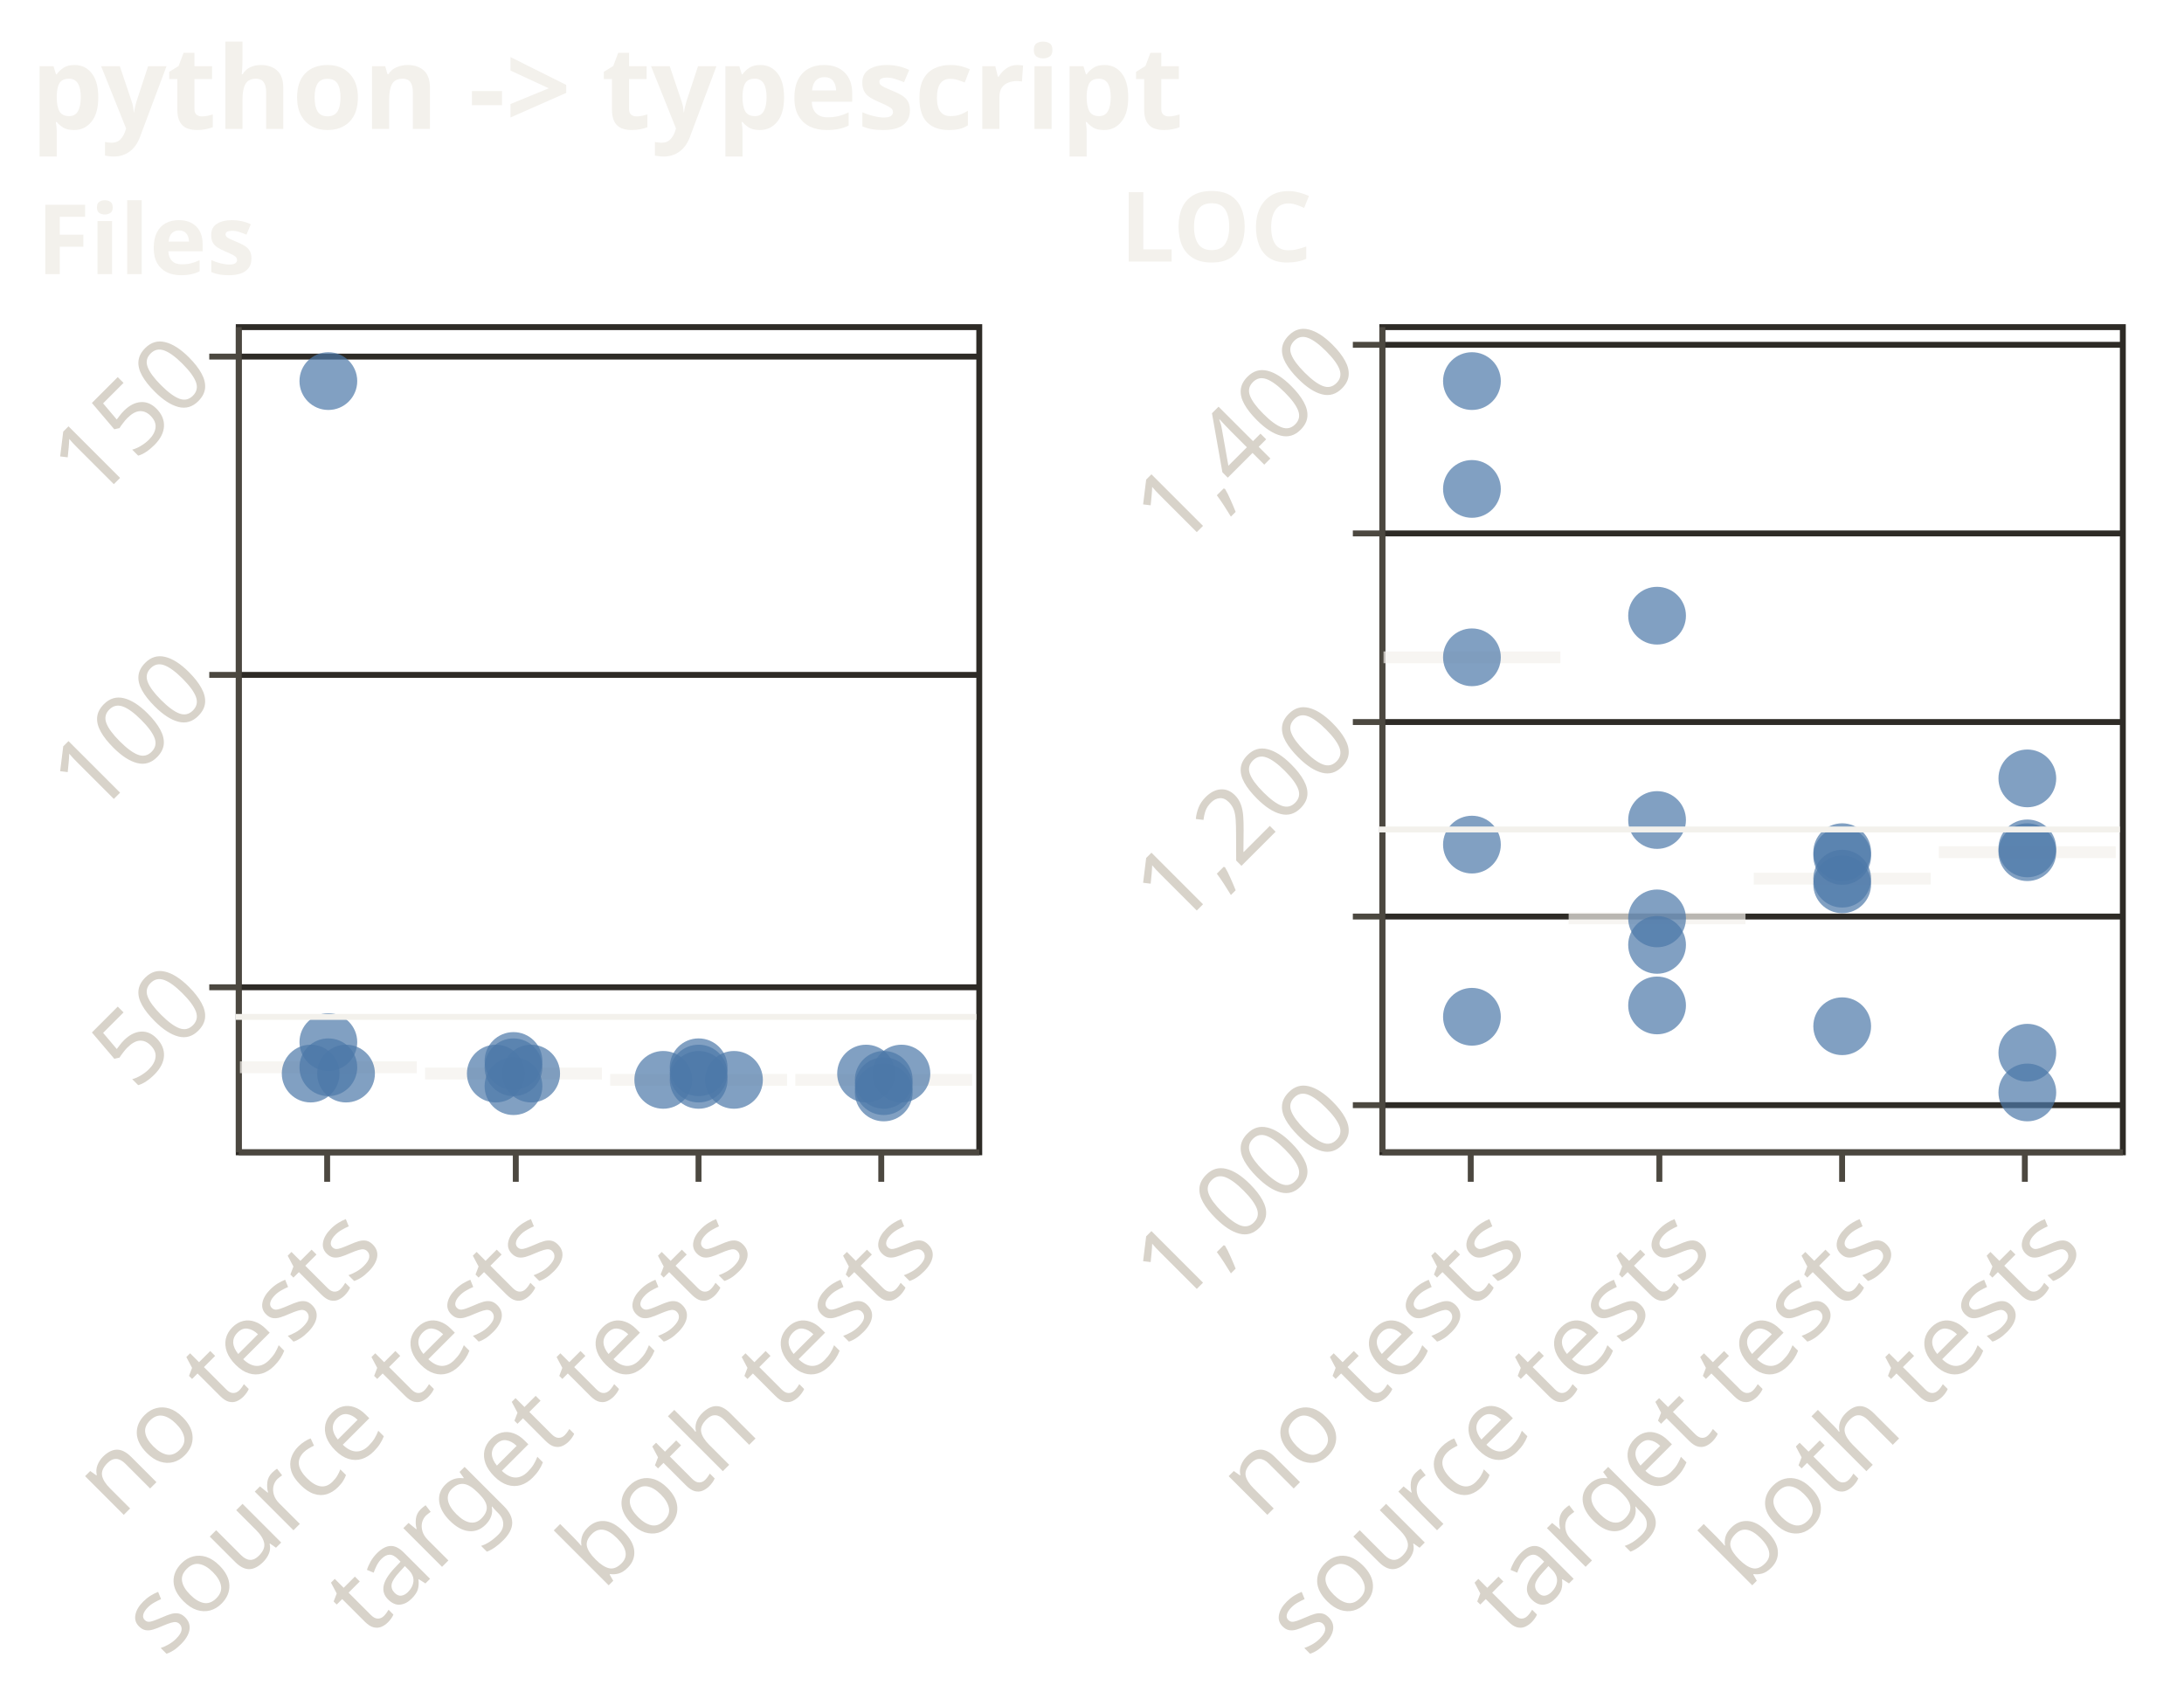
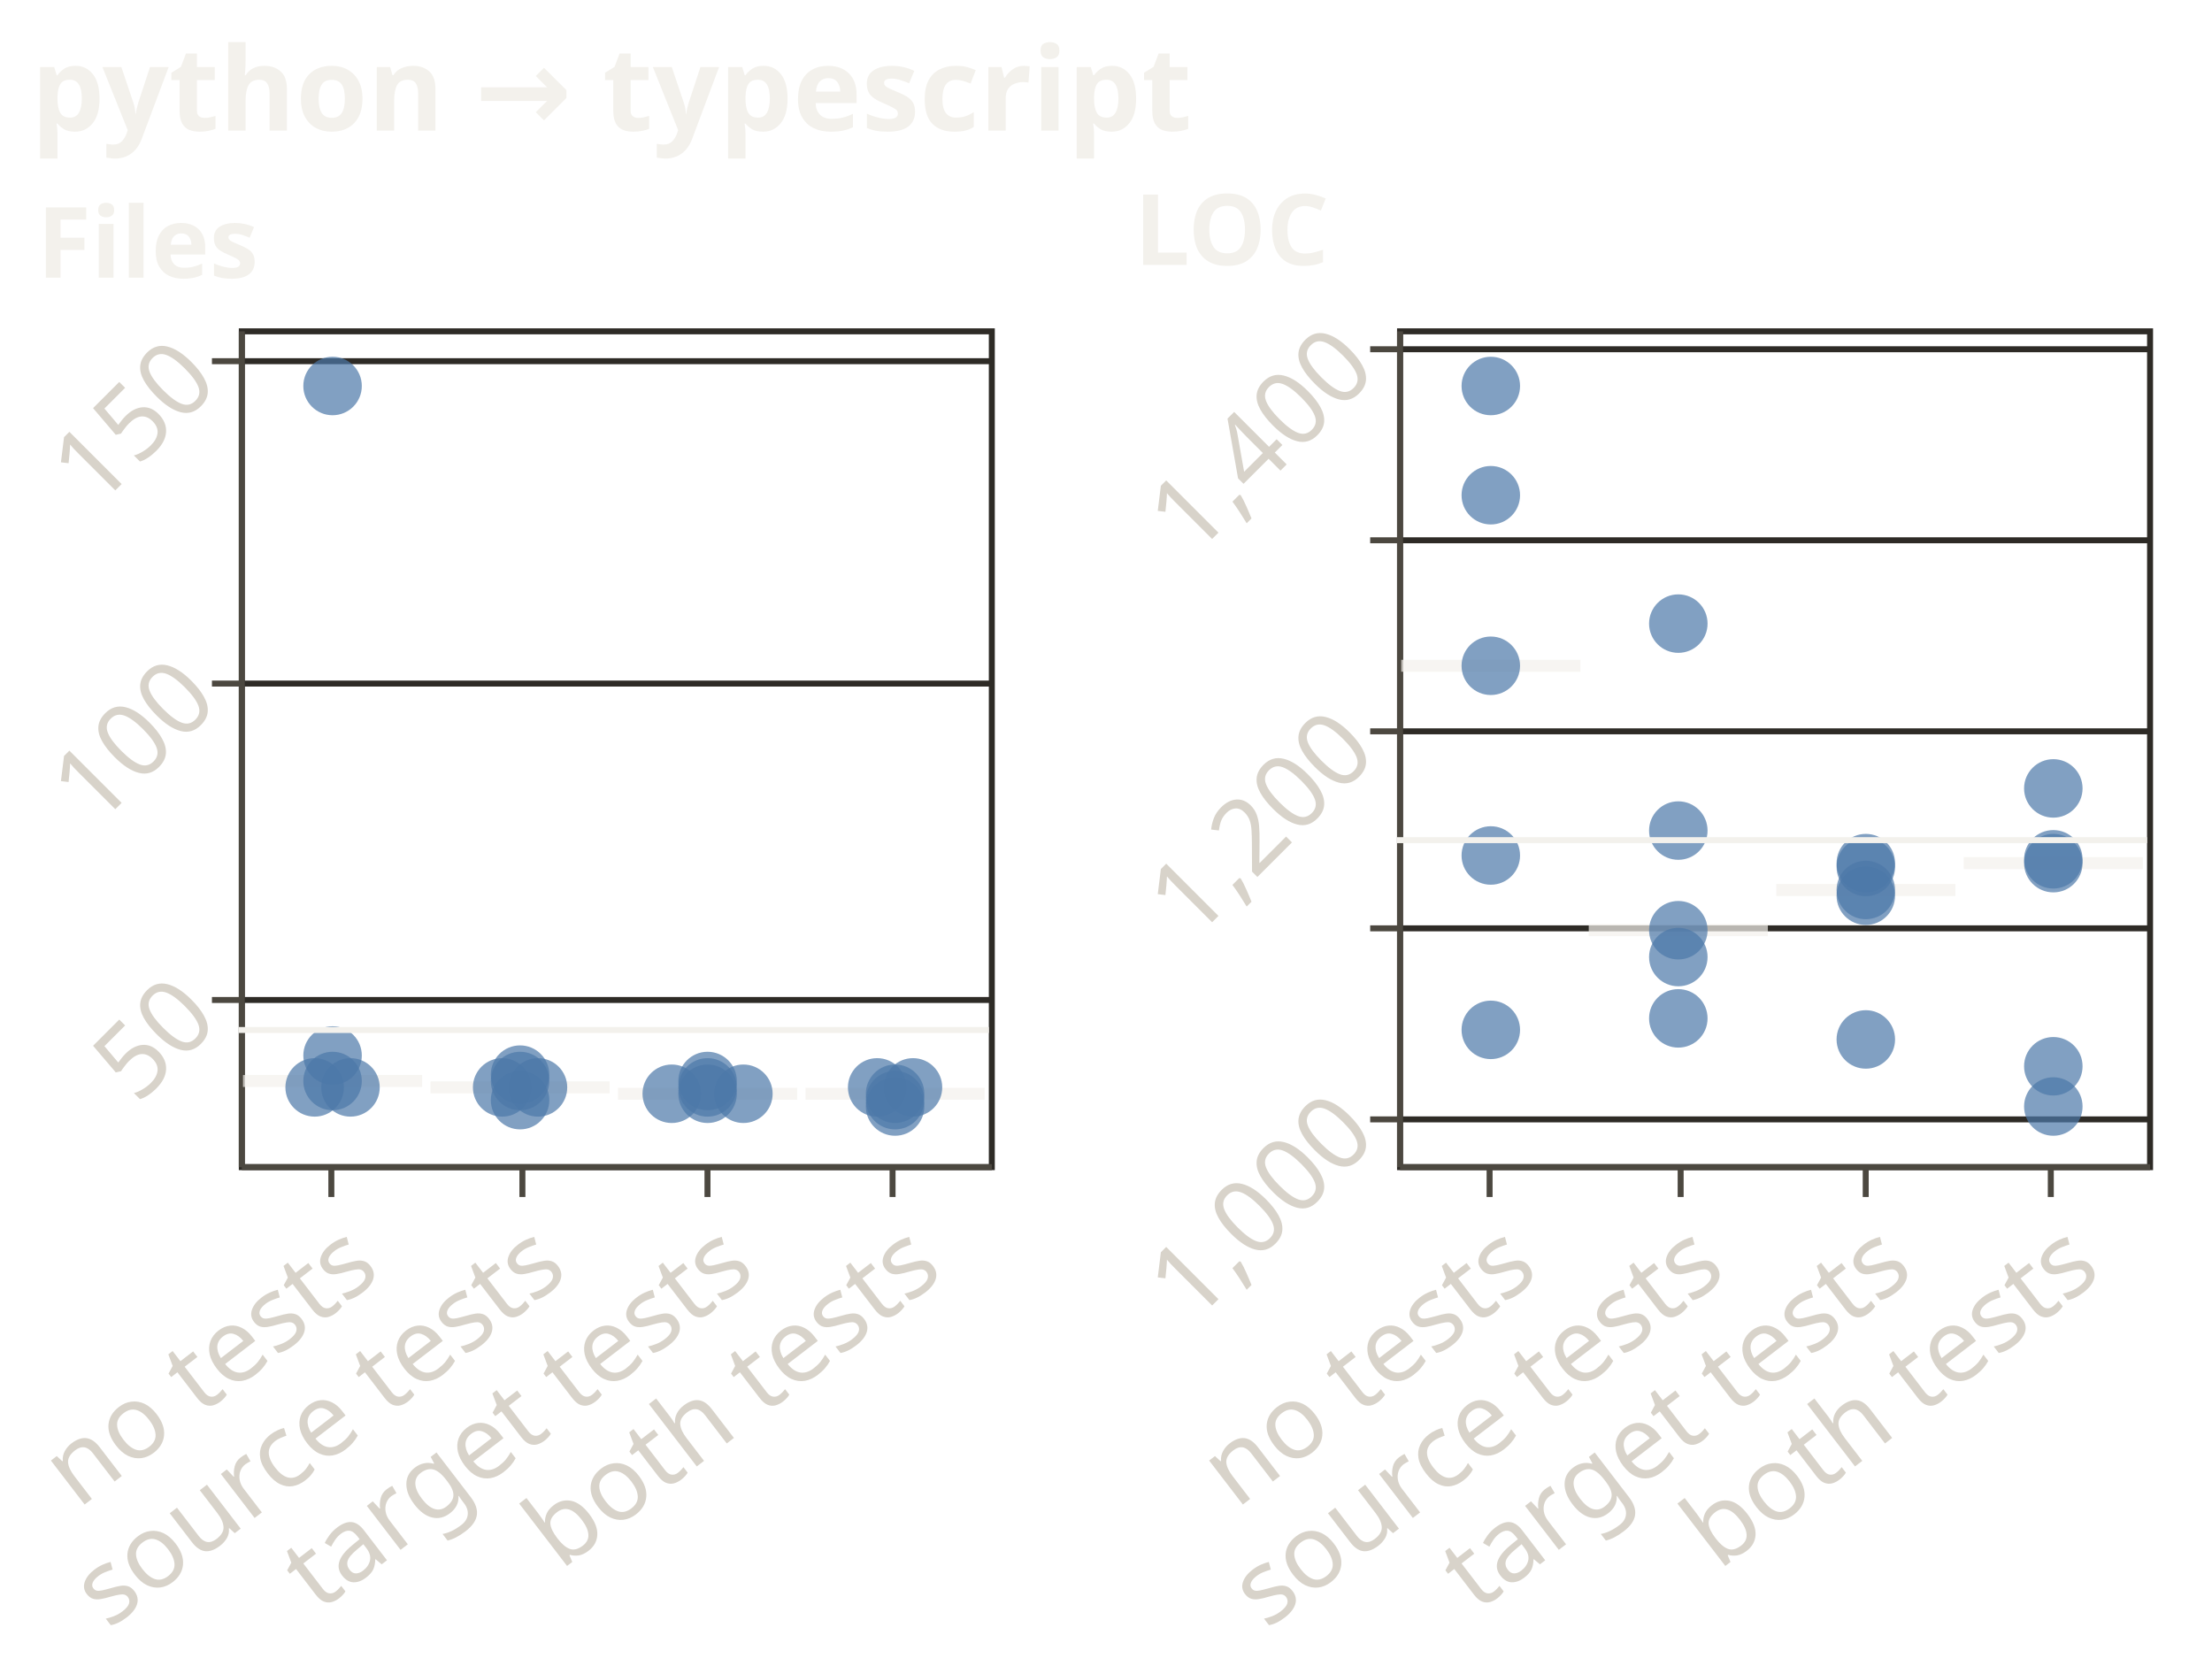
- <svg xmlns="http://www.w3.org/2000/svg" version="1.1" class="marks" width="370.5" height="287" viewBox="0 0 370.5 287">
+ <svg xmlns="http://www.w3.org/2000/svg" version="1.1" class="marks" width="370.5" height="279" viewBox="0 0 370.5 279">
  <g fill="none" stroke-miterlimit="10" transform="translate(40,55)">
    <g class="mark-group role-frame root" role="graphics-object" aria-roledescription="group mark container">
      <g transform="translate(0,0)">
        <path class="background" aria-hidden="true" d="M0,0h0v0h0Z" />
        <g>
          <g class="mark-group role-scope concat_0_group" role="graphics-object" aria-roledescription="group mark container">
            <g transform="translate(0,0)">
              <path class="background" aria-hidden="true" d="M0.5,0.5h125.625v140h-125.625Z" stroke="#2e2b26" />
              <g>
                <g class="mark-group role-axis" aria-hidden="true">
                  <g transform="translate(0.5,0.5)">
                    <path class="background" aria-hidden="true" d="M0,0h0v0h0Z" pointer-events="none" />
                    <g>
                      <g class="mark-rule role-axis-grid" pointer-events="none">
                        <line transform="translate(0,112)" x2="125.625" y2="0" stroke="#2e2b26" stroke-width="1" opacity="1" />
                        <line transform="translate(0,59)" x2="125.625" y2="0" stroke="#2e2b26" stroke-width="1" opacity="1" />
                        <line transform="translate(0,5)" x2="125.625" y2="0" stroke="#2e2b26" stroke-width="1" opacity="1" />
                      </g>
                    </g>
                    <path class="foreground" aria-hidden="true" d="" pointer-events="none" display="none" />
                  </g>
                </g>
                <g class="mark-group role-axis" role="graphics-symbol" aria-roledescription="axis" aria-label="X-axis for a discrete scale with 4 values: no tests, source tests, target tests, both tests">
                  <g transform="translate(0.5,140.5)">
                    <path class="background" aria-hidden="true" d="M0,0h0v0h0Z" pointer-events="none" />
                    <g>
                      <g class="mark-rule role-axis-tick" pointer-events="none">
                        <line transform="translate(15,0)" x2="0" y2="5" stroke="#4c4840" stroke-width="1" opacity="1" />
                        <line transform="translate(47,0)" x2="0" y2="5" stroke="#4c4840" stroke-width="1" opacity="1" />
                        <line transform="translate(78,0)" x2="0" y2="5" stroke="#4c4840" stroke-width="1" opacity="1" />
                        <line transform="translate(109,0)" x2="0" y2="5" stroke="#4c4840" stroke-width="1" opacity="1" />
                      </g>
                      <g class="mark-text role-axis-label" pointer-events="none">
-                         <text text-anchor="end" transform="translate(15.20312,7) rotate(-45) translate(0,14)" font-family="sans-serif" font-size="17.32px" fill="#d8d3ca" opacity="1">no tests</text>
-                         <text text-anchor="end" transform="translate(46.60938,7) rotate(-45) translate(0,14)" font-family="sans-serif" font-size="17.32px" fill="#d8d3ca" opacity="1">source tests</text>
-                         <text text-anchor="end" transform="translate(78.01562,7) rotate(-45) translate(0,14)" font-family="sans-serif" font-size="17.32px" fill="#d8d3ca" opacity="1">target tests</text>
-                         <text text-anchor="end" transform="translate(109.4219,7) rotate(-45) translate(0,14)" font-family="sans-serif" font-size="17.32px" fill="#d8d3ca" opacity="1">both tests</text>
+                         <text text-anchor="end" transform="translate(15.20312,7) rotate(-37.5) translate(0,14)" font-family="sans-serif" font-size="17.32px" fill="#d8d3ca" opacity="1">no tests</text>
+                         <text text-anchor="end" transform="translate(46.60938,7) rotate(-37.5) translate(0,14)" font-family="sans-serif" font-size="17.32px" fill="#d8d3ca" opacity="1">source tests</text>
+                         <text text-anchor="end" transform="translate(78.01562,7) rotate(-37.5) translate(0,14)" font-family="sans-serif" font-size="17.32px" fill="#d8d3ca" opacity="1">target tests</text>
+                         <text text-anchor="end" transform="translate(109.4219,7) rotate(-37.5) translate(0,14)" font-family="sans-serif" font-size="17.32px" fill="#d8d3ca" opacity="1">both tests</text>
                      </g>
                      <g class="mark-rule role-axis-domain" pointer-events="none">
                        <line transform="translate(0,0)" x2="125.625" y2="0" stroke="#4c4840" stroke-width="1" opacity="1" />
                      </g>
                    </g>
                    <path class="foreground" aria-hidden="true" d="" pointer-events="none" display="none" />
                  </g>
                </g>
                <g class="mark-group role-axis" role="graphics-symbol" aria-roledescription="axis" aria-label="Y-axis for a linear scale with values from 24 to 155">
                  <g transform="translate(0.5,0.5)">
                    <path class="background" aria-hidden="true" d="M0,0h0v0h0Z" pointer-events="none" />
                    <g>
                      <g class="mark-rule role-axis-tick" pointer-events="none">
                        <line transform="translate(0,112)" x2="-5" y2="0" stroke="#4c4840" stroke-width="1" opacity="1" />
                        <line transform="translate(0,59)" x2="-5" y2="0" stroke="#4c4840" stroke-width="1" opacity="1" />
                        <line transform="translate(0,5)" x2="-5" y2="0" stroke="#4c4840" stroke-width="1" opacity="1" />
                      </g>
                      <g class="mark-text role-axis-label" pointer-events="none">
                        <text text-anchor="end" transform="translate(-7,112.188) rotate(-45) translate(0,5)" font-family="sans-serif" font-size="17.32px" fill="#d8d3ca" opacity="1">50</text>
                        <text text-anchor="end" transform="translate(-7,58.78547) rotate(-45) translate(0,5)" font-family="sans-serif" font-size="17.32px" fill="#d8d3ca" opacity="1">100</text>
                        <text text-anchor="end" transform="translate(-7,5.382972) rotate(-45) translate(0,5)" font-family="sans-serif" font-size="17.32px" fill="#d8d3ca" opacity="1">150</text>
                      </g>
                      <g class="mark-rule role-axis-domain" pointer-events="none">
                        <line transform="translate(0,140)" x2="0" y2="-140" stroke="#4c4840" stroke-width="1" opacity="1" />
                      </g>
                    </g>
                    <path class="foreground" aria-hidden="true" d="" pointer-events="none" display="none" />
                  </g>
                </g>
                <g class="mark-rect role-mark concat_0_layer_0_marks" role="graphics-object" aria-roledescription="rect mark container">
                  <path aria-label="condition: no tests; Median of value: 37" role="graphics-symbol" aria-roledescription="tick" d="M0.703,125.073h30v2h-30Z" fill="#f3f1ec" opacity="0.7" />
                  <path aria-label="condition: source tests; Median of value: 36" role="graphics-symbol" aria-roledescription="tick" d="M32.109,126.141h30v2h-30Z" fill="#f3f1ec" opacity="0.7" />
                  <path aria-label="condition: target tests; Median of value: 35" role="graphics-symbol" aria-roledescription="tick" d="M63.516,127.209h30v2h-30Z" fill="#f3f1ec" opacity="0.7" />
                  <path aria-label="condition: both tests; Median of value: 35" role="graphics-symbol" aria-roledescription="tick" d="M94.922,127.209h30v2h-30Z" fill="#f3f1ec" opacity="0.7" />
                </g>
                <g class="mark-symbol role-mark concat_0_layer_1_marks" role="graphics-object" aria-roledescription="symbol mark container">
                  <path aria-label="condition: no tests; value: 36; nudge: −0.5" role="graphics-symbol" aria-roledescription="point" transform="translate(12.70312,127.1407)" d="M4.899,0A4.899,4.899,0,1,1,-4.899,0A4.899,4.899,0,1,1,4.899,0" fill="#4c78a8" stroke-width="2" opacity="0.7" />
                  <path aria-label="condition: no tests; value: 36; nudge: 0.5" role="graphics-symbol" aria-roledescription="point" transform="translate(18.70312,127.1407)" d="M4.899,0A4.899,4.899,0,1,1,-4.899,0A4.899,4.899,0,1,1,4.899,0" fill="#4c78a8" stroke-width="2" opacity="0.7" />
                  <path aria-label="condition: no tests; value: 146; nudge: 0" role="graphics-symbol" aria-roledescription="point" transform="translate(15.70312,9.655172)" d="M4.899,0A4.899,4.899,0,1,1,-4.899,0A4.899,4.899,0,1,1,4.899,0" fill="#4c78a8" stroke-width="2" opacity="0.7" />
                  <path aria-label="condition: no tests; value: 41; nudge: 0" role="graphics-symbol" aria-roledescription="point" transform="translate(15.70312,121.8004)" d="M4.899,0A4.899,4.899,0,1,1,-4.899,0A4.899,4.899,0,1,1,4.899,0" fill="#4c78a8" stroke-width="2" opacity="0.7" />
                  <path aria-label="condition: no tests; value: 37; nudge: 0" role="graphics-symbol" aria-roledescription="point" transform="translate(15.70312,126.0726)" d="M4.899,0A4.899,4.899,0,1,1,-4.899,0A4.899,4.899,0,1,1,4.899,0" fill="#4c78a8" stroke-width="2" opacity="0.7" />
                  <path aria-label="condition: source tests; value: 36; nudge: −0.5" role="graphics-symbol" aria-roledescription="point" transform="translate(44.10938,127.1407)" d="M4.899,0A4.899,4.899,0,1,1,-4.899,0A4.899,4.899,0,1,1,4.899,0" fill="#4c78a8" stroke-width="2" opacity="0.7" />
                  <path aria-label="condition: source tests; value: 36; nudge: 0.5" role="graphics-symbol" aria-roledescription="point" transform="translate(50.10938,127.1407)" d="M4.899,0A4.899,4.899,0,1,1,-4.899,0A4.899,4.899,0,1,1,4.899,0" fill="#4c78a8" stroke-width="2" opacity="0.7" />
                  <path aria-label="condition: source tests; value: 38; nudge: 0" role="graphics-symbol" aria-roledescription="point" transform="translate(47.10938,125.0046)" d="M4.899,0A4.899,4.899,0,1,1,-4.899,0A4.899,4.899,0,1,1,4.899,0" fill="#4c78a8" stroke-width="2" opacity="0.7" />
                  <path aria-label="condition: source tests; value: 34; nudge: 0" role="graphics-symbol" aria-roledescription="point" transform="translate(47.10938,129.2768)" d="M4.899,0A4.899,4.899,0,1,1,-4.899,0A4.899,4.899,0,1,1,4.899,0" fill="#4c78a8" stroke-width="2" opacity="0.7" />
                  <path aria-label="condition: source tests; value: 37; nudge: 0" role="graphics-symbol" aria-roledescription="point" transform="translate(47.10938,126.0726)" d="M4.899,0A4.899,4.899,0,1,1,-4.899,0A4.899,4.899,0,1,1,4.899,0" fill="#4c78a8" stroke-width="2" opacity="0.7" />
                  <path aria-label="condition: target tests; value: 35; nudge: −1" role="graphics-symbol" aria-roledescription="point" transform="translate(72.51562,128.2087)" d="M4.899,0A4.899,4.899,0,1,1,-4.899,0A4.899,4.899,0,1,1,4.899,0" fill="#4c78a8" stroke-width="2" opacity="0.7" />
                  <path aria-label="condition: target tests; value: 35; nudge: 0" role="graphics-symbol" aria-roledescription="point" transform="translate(78.51562,128.2087)" d="M4.899,0A4.899,4.899,0,1,1,-4.899,0A4.899,4.899,0,1,1,4.899,0" fill="#4c78a8" stroke-width="2" opacity="0.7" />
                  <path aria-label="condition: target tests; value: 35; nudge: 1" role="graphics-symbol" aria-roledescription="point" transform="translate(84.51562,128.2087)" d="M4.899,0A4.899,4.899,0,1,1,-4.899,0A4.899,4.899,0,1,1,4.899,0" fill="#4c78a8" stroke-width="2" opacity="0.7" />
                  <path aria-label="condition: target tests; value: 36; nudge: 0" role="graphics-symbol" aria-roledescription="point" transform="translate(78.51562,127.1407)" d="M4.899,0A4.899,4.899,0,1,1,-4.899,0A4.899,4.899,0,1,1,4.899,0" fill="#4c78a8" stroke-width="2" opacity="0.7" />
                  <path aria-label="condition: target tests; value: 37; nudge: 0" role="graphics-symbol" aria-roledescription="point" transform="translate(78.51562,126.0726)" d="M4.899,0A4.899,4.899,0,1,1,-4.899,0A4.899,4.899,0,1,1,4.899,0" fill="#4c78a8" stroke-width="2" opacity="0.7" />
                  <path aria-label="condition: both tests; value: 33; nudge: 0" role="graphics-symbol" aria-roledescription="point" transform="translate(109.9219,130.3448)" d="M4.899,0A4.899,4.899,0,1,1,-4.899,0A4.899,4.899,0,1,1,4.899,0" fill="#4c78a8" stroke-width="2" opacity="0.7" />
                  <path aria-label="condition: both tests; value: 36; nudge: −0.5" role="graphics-symbol" aria-roledescription="point" transform="translate(106.9219,127.1407)" d="M4.899,0A4.899,4.899,0,1,1,-4.899,0A4.899,4.899,0,1,1,4.899,0" fill="#4c78a8" stroke-width="2" opacity="0.7" />
                  <path aria-label="condition: both tests; value: 36; nudge: 0.5" role="graphics-symbol" aria-roledescription="point" transform="translate(112.9219,127.1407)" d="M4.899,0A4.899,4.899,0,1,1,-4.899,0A4.899,4.899,0,1,1,4.899,0" fill="#4c78a8" stroke-width="2" opacity="0.7" />
                  <path aria-label="condition: both tests; value: 34; nudge: 0" role="graphics-symbol" aria-roledescription="point" transform="translate(109.9219,129.2768)" d="M4.899,0A4.899,4.899,0,1,1,-4.899,0A4.899,4.899,0,1,1,4.899,0" fill="#4c78a8" stroke-width="2" opacity="0.7" />
                  <path aria-label="condition: both tests; value: 35; nudge: 0" role="graphics-symbol" aria-roledescription="point" transform="translate(109.9219,128.2087)" d="M4.899,0A4.899,4.899,0,1,1,-4.899,0A4.899,4.899,0,1,1,4.899,0" fill="#4c78a8" stroke-width="2" opacity="0.7" />
                </g>
                <g class="mark-rule role-mark concat_0_layer_2_marks" role="graphics-object" aria-roledescription="rule mark container">
                  <line aria-label="Median of reference: 45" role="graphics-symbol" aria-roledescription="rule mark" transform="translate(125.625,117.5282)" x2="-125.625" y2="0" stroke="#f3f1ec" />
                </g>
                <g class="mark-group role-title">
                  <g transform="translate(-33.7977,-21.48099)">
                    <path class="background" aria-hidden="true" d="M0,0h0v0h0Z" pointer-events="none" />
                    <g>
                      <g class="mark-text role-title-text" role="graphics-symbol" aria-roledescription="title" aria-label="Title text 'Files'" pointer-events="none">
                        <text text-anchor="start" transform="translate(0,13)" font-family="sans-serif" font-size="16.5px" font-weight="bold" fill="#f3f1ec" opacity="1">Files</text>
                      </g>
                    </g>
                    <path class="foreground" aria-hidden="true" d="" pointer-events="none" display="none" />
                  </g>
                </g>
              </g>
              <path class="foreground" aria-hidden="true" d="" display="none" />
            </g>
          </g>
          <g class="mark-group role-scope concat_1_group" role="graphics-object" aria-roledescription="group mark container">
            <g transform="translate(194,0)">
              <path class="background" aria-hidden="true" d="M0.5,0.5h125.625v140h-125.625Z" stroke="#2e2b26" />
              <g>
                <g class="mark-group role-axis" aria-hidden="true">
                  <g transform="translate(0.5,0.5)">
                    <path class="background" aria-hidden="true" d="M0,0h0v0h0Z" pointer-events="none" />
                    <g>
                      <g class="mark-rule role-axis-grid" pointer-events="none">
                        <line transform="translate(0,132)" x2="125.625" y2="0" stroke="#2e2b26" stroke-width="1" opacity="1" />
                        <line transform="translate(0,100)" x2="125.625" y2="0" stroke="#2e2b26" stroke-width="1" opacity="1" />
                        <line transform="translate(0,67)" x2="125.625" y2="0" stroke="#2e2b26" stroke-width="1" opacity="1" />
                        <line transform="translate(0,35)" x2="125.625" y2="0" stroke="#2e2b26" stroke-width="1" opacity="1" />
                        <line transform="translate(0,3)" x2="125.625" y2="0" stroke="#2e2b26" stroke-width="1" opacity="1" />
                      </g>
                    </g>
                    <path class="foreground" aria-hidden="true" d="" pointer-events="none" display="none" />
                  </g>
                </g>
                <g class="mark-group role-axis" role="graphics-symbol" aria-roledescription="axis" aria-label="X-axis for a discrete scale with 4 values: no tests, source tests, target tests, both tests">
                  <g transform="translate(0.5,140.5)">
                    <path class="background" aria-hidden="true" d="M0,0h0v0h0Z" pointer-events="none" />
                    <g>
                      <g class="mark-rule role-axis-tick" pointer-events="none">
                        <line transform="translate(15,0)" x2="0" y2="5" stroke="#4c4840" stroke-width="1" opacity="1" />
                        <line transform="translate(47,0)" x2="0" y2="5" stroke="#4c4840" stroke-width="1" opacity="1" />
                        <line transform="translate(78,0)" x2="0" y2="5" stroke="#4c4840" stroke-width="1" opacity="1" />
                        <line transform="translate(109,0)" x2="0" y2="5" stroke="#4c4840" stroke-width="1" opacity="1" />
                      </g>
                      <g class="mark-text role-axis-label" pointer-events="none">
-                         <text text-anchor="end" transform="translate(15.20312,7) rotate(-45) translate(0,14)" font-family="sans-serif" font-size="17.32px" fill="#d8d3ca" opacity="1">no tests</text>
-                         <text text-anchor="end" transform="translate(46.60938,7) rotate(-45) translate(0,14)" font-family="sans-serif" font-size="17.32px" fill="#d8d3ca" opacity="1">source tests</text>
-                         <text text-anchor="end" transform="translate(78.01562,7) rotate(-45) translate(0,14)" font-family="sans-serif" font-size="17.32px" fill="#d8d3ca" opacity="1">target tests</text>
-                         <text text-anchor="end" transform="translate(109.4219,7) rotate(-45) translate(0,14)" font-family="sans-serif" font-size="17.32px" fill="#d8d3ca" opacity="1">both tests</text>
+                         <text text-anchor="end" transform="translate(15.20312,7) rotate(-37.5) translate(0,14)" font-family="sans-serif" font-size="17.32px" fill="#d8d3ca" opacity="1">no tests</text>
+                         <text text-anchor="end" transform="translate(46.60938,7) rotate(-37.5) translate(0,14)" font-family="sans-serif" font-size="17.32px" fill="#d8d3ca" opacity="1">source tests</text>
+                         <text text-anchor="end" transform="translate(78.01562,7) rotate(-37.5) translate(0,14)" font-family="sans-serif" font-size="17.32px" fill="#d8d3ca" opacity="1">target tests</text>
+                         <text text-anchor="end" transform="translate(109.4219,7) rotate(-37.5) translate(0,14)" font-family="sans-serif" font-size="17.32px" fill="#d8d3ca" opacity="1">both tests</text>
                      </g>
                      <g class="mark-rule role-axis-domain" pointer-events="none">
                        <line transform="translate(0,0)" x2="125.625" y2="0" stroke="#4c4840" stroke-width="1" opacity="1" />
                      </g>
                    </g>
                    <path class="foreground" aria-hidden="true" d="" pointer-events="none" display="none" />
                  </g>
                </g>
                <g class="mark-group role-axis" role="graphics-symbol" aria-roledescription="axis" aria-label="Y-axis for a linear scale with values from 974 to 1,410">
                  <g transform="translate(0.5,0.5)">
                    <path class="background" aria-hidden="true" d="M0,0h0v0h0Z" pointer-events="none" />
                    <g>
                      <g class="mark-rule role-axis-tick" pointer-events="none">
                        <line transform="translate(0,132)" x2="-5" y2="0" stroke="#4c4840" stroke-width="1" opacity="1" />
                        <line transform="translate(0,100)" x2="-5" y2="0" stroke="#4c4840" stroke-width="1" opacity="1" />
                        <line transform="translate(0,67)" x2="-5" y2="0" stroke="#4c4840" stroke-width="1" opacity="1" />
                        <line transform="translate(0,35)" x2="-5" y2="0" stroke="#4c4840" stroke-width="1" opacity="1" />
                        <line transform="translate(0,3)" x2="-5" y2="0" stroke="#4c4840" stroke-width="1" opacity="1" />
                      </g>
                      <g class="mark-text role-axis-label" pointer-events="none">
                        <text text-anchor="end" transform="translate(-7,131.6288) rotate(-45) translate(0,5)" font-family="sans-serif" font-size="17.32px" fill="#d8d3ca" opacity="1">1,000</text>
                        <text text-anchor="end" transform="translate(-7,99.53045) rotate(-45) translate(0,5)" font-family="sans-serif" font-size="17.32px" fill="#d8d3ca" opacity="0">1,100</text>
                        <text text-anchor="end" transform="translate(-7,67.43213) rotate(-45) translate(0,5)" font-family="sans-serif" font-size="17.32px" fill="#d8d3ca" opacity="1">1,200</text>
                        <text text-anchor="end" transform="translate(-7,35.33382) rotate(-45) translate(0,5)" font-family="sans-serif" font-size="17.32px" fill="#d8d3ca" opacity="0">1,300</text>
                        <text text-anchor="end" transform="translate(-7,3.23551) rotate(-45) translate(0,5)" font-family="sans-serif" font-size="17.32px" fill="#d8d3ca" opacity="1">1,400</text>
                      </g>
                      <g class="mark-rule role-axis-domain" pointer-events="none">
                        <line transform="translate(0,140)" x2="0" y2="-140" stroke="#4c4840" stroke-width="1" opacity="1" />
                      </g>
                    </g>
                    <path class="foreground" aria-hidden="true" d="" pointer-events="none" display="none" />
                  </g>
                </g>
                <g class="mark-rect role-mark concat_1_layer_0_marks" role="graphics-object" aria-roledescription="rect mark container">
                  <path aria-label="condition: no tests; Median of value: 1234" role="graphics-symbol" aria-roledescription="tick" d="M0.703,55.519h30v2h-30Z" fill="#f3f1ec" opacity="0.7" />
                  <path aria-label="condition: source tests; Median of value: 1096" role="graphics-symbol" aria-roledescription="tick" d="M32.109,99.814h30v2h-30Z" fill="#f3f1ec" opacity="0.7" />
                  <path aria-label="condition: target tests; Median of value: 1117" role="graphics-symbol" aria-roledescription="tick" d="M63.516,93.074h30v2h-30Z" fill="#f3f1ec" opacity="0.7" />
                  <path aria-label="condition: both tests; Median of value: 1131" role="graphics-symbol" aria-roledescription="tick" d="M94.922,88.58h30v2h-30Z" fill="#f3f1ec" opacity="0.7" />
                </g>
                <g class="mark-symbol role-mark concat_1_layer_1_marks" role="graphics-object" aria-roledescription="symbol mark container">
                  <path aria-label="condition: no tests; value: 1044; nudge: 0" role="graphics-symbol" aria-roledescription="point" transform="translate(15.70312,117.5055)" d="M4.899,0A4.899,4.899,0,1,1,-4.899,0A4.899,4.899,0,1,1,4.899,0" fill="#4c78a8" stroke-width="2" opacity="0.7" />
                  <path aria-label="condition: no tests; value: 1380; nudge: 0" role="graphics-symbol" aria-roledescription="point" transform="translate(15.70312,9.655172)" d="M4.899,0A4.899,4.899,0,1,1,-4.899,0A4.899,4.899,0,1,1,4.899,0" fill="#4c78a8" stroke-width="2" opacity="0.7" />
                  <path aria-label="condition: no tests; value: 1323; nudge: 0" role="graphics-symbol" aria-roledescription="point" transform="translate(15.70312,27.95121)" d="M4.899,0A4.899,4.899,0,1,1,-4.899,0A4.899,4.899,0,1,1,4.899,0" fill="#4c78a8" stroke-width="2" opacity="0.7" />
                  <path aria-label="condition: no tests; value: 1135; nudge: 0" role="graphics-symbol" aria-roledescription="point" transform="translate(15.70312,88.29604)" d="M4.899,0A4.899,4.899,0,1,1,-4.899,0A4.899,4.899,0,1,1,4.899,0" fill="#4c78a8" stroke-width="2" opacity="0.7" />
                  <path aria-label="condition: no tests; value: 1234; nudge: 0" role="graphics-symbol" aria-roledescription="point" transform="translate(15.70312,56.51871)" d="M4.899,0A4.899,4.899,0,1,1,-4.899,0A4.899,4.899,0,1,1,4.899,0" fill="#4c78a8" stroke-width="2" opacity="0.7" />
                  <path aria-label="condition: source tests; value: 1096; nudge: 0" role="graphics-symbol" aria-roledescription="point" transform="translate(47.10938,100.8144)" d="M4.899,0A4.899,4.899,0,1,1,-4.899,0A4.899,4.899,0,1,1,4.899,0" fill="#4c78a8" stroke-width="2" opacity="0.7" />
                  <path aria-label="condition: source tests; value: 1256; nudge: 0" role="graphics-symbol" aria-roledescription="point" transform="translate(47.10938,49.45708)" d="M4.899,0A4.899,4.899,0,1,1,-4.899,0A4.899,4.899,0,1,1,4.899,0" fill="#4c78a8" stroke-width="2" opacity="0.7" />
                  <path aria-label="condition: source tests; value: 1050; nudge: 0" role="graphics-symbol" aria-roledescription="point" transform="translate(47.10938,115.5796)" d="M4.899,0A4.899,4.899,0,1,1,-4.899,0A4.899,4.899,0,1,1,4.899,0" fill="#4c78a8" stroke-width="2" opacity="0.7" />
                  <path aria-label="condition: source tests; value: 1148; nudge: 0" role="graphics-symbol" aria-roledescription="point" transform="translate(47.10938,84.12326)" d="M4.899,0A4.899,4.899,0,1,1,-4.899,0A4.899,4.899,0,1,1,4.899,0" fill="#4c78a8" stroke-width="2" opacity="0.7" />
                  <path aria-label="condition: source tests; value: 1082; nudge: 0" role="graphics-symbol" aria-roledescription="point" transform="translate(47.10938,105.3081)" d="M4.899,0A4.899,4.899,0,1,1,-4.899,0A4.899,4.899,0,1,1,4.899,0" fill="#4c78a8" stroke-width="2" opacity="0.7" />
                  <path aria-label="condition: target tests; value: 1117; nudge: 0" role="graphics-symbol" aria-roledescription="point" transform="translate(78.51562,94.07373)" d="M4.899,0A4.899,4.899,0,1,1,-4.899,0A4.899,4.899,0,1,1,4.899,0" fill="#4c78a8" stroke-width="2" opacity="0.7" />
                  <path aria-label="condition: target tests; value: 1114; nudge: 0" role="graphics-symbol" aria-roledescription="point" transform="translate(78.51562,95.03668)" d="M4.899,0A4.899,4.899,0,1,1,-4.899,0A4.899,4.899,0,1,1,4.899,0" fill="#4c78a8" stroke-width="2" opacity="0.7" />
                  <path aria-label="condition: target tests; value: 1131; nudge: 0" role="graphics-symbol" aria-roledescription="point" transform="translate(78.51562,89.57997)" d="M4.899,0A4.899,4.899,0,1,1,-4.899,0A4.899,4.899,0,1,1,4.899,0" fill="#4c78a8" stroke-width="2" opacity="0.7" />
                  <path aria-label="condition: target tests; value: 1129; nudge: 0" role="graphics-symbol" aria-roledescription="point" transform="translate(78.51562,90.22194)" d="M4.899,0A4.899,4.899,0,1,1,-4.899,0A4.899,4.899,0,1,1,4.899,0" fill="#4c78a8" stroke-width="2" opacity="0.7" />
                  <path aria-label="condition: target tests; value: 1039; nudge: 0" role="graphics-symbol" aria-roledescription="point" transform="translate(78.51562,119.1104)" d="M4.899,0A4.899,4.899,0,1,1,-4.899,0A4.899,4.899,0,1,1,4.899,0" fill="#4c78a8" stroke-width="2" opacity="0.7" />
                  <path aria-label="condition: both tests; value: 1131; nudge: 0" role="graphics-symbol" aria-roledescription="point" transform="translate(109.9219,89.57997)" d="M4.899,0A4.899,4.899,0,1,1,-4.899,0A4.899,4.899,0,1,1,4.899,0" fill="#4c78a8" stroke-width="2" opacity="0.7" />
                  <path aria-label="condition: both tests; value: 1170; nudge: 0" role="graphics-symbol" aria-roledescription="point" transform="translate(109.9219,77.06163)" d="M4.899,0A4.899,4.899,0,1,1,-4.899,0A4.899,4.899,0,1,1,4.899,0" fill="#4c78a8" stroke-width="2" opacity="0.7" />
                  <path aria-label="condition: both tests; value: 1004; nudge: 0" role="graphics-symbol" aria-roledescription="point" transform="translate(109.9219,130.3448)" d="M4.899,0A4.899,4.899,0,1,1,-4.899,0A4.899,4.899,0,1,1,4.899,0" fill="#4c78a8" stroke-width="2" opacity="0.7" />
                  <path aria-label="condition: both tests; value: 1133; nudge: 0" role="graphics-symbol" aria-roledescription="point" transform="translate(109.9219,88.938)" d="M4.899,0A4.899,4.899,0,1,1,-4.899,0A4.899,4.899,0,1,1,4.899,0" fill="#4c78a8" stroke-width="2" opacity="0.7" />
                  <path aria-label="condition: both tests; value: 1025; nudge: 0" role="graphics-symbol" aria-roledescription="point" transform="translate(109.9219,123.6042)" d="M4.899,0A4.899,4.899,0,1,1,-4.899,0A4.899,4.899,0,1,1,4.899,0" fill="#4c78a8" stroke-width="2" opacity="0.7" />
                </g>
                <g class="mark-rule role-mark concat_1_layer_2_marks" role="graphics-object" aria-roledescription="rule mark container">
                  <line aria-label="Median of reference: 1143" role="graphics-symbol" aria-roledescription="rule mark" transform="translate(125.625,85.72817)" x2="-125.625" y2="0" stroke="#f3f1ec" />
                </g>
                <g class="mark-group role-title">
                  <g transform="translate(-44.01158,-23.62845)">
                    <path class="background" aria-hidden="true" d="M0,0h0v0h0Z" pointer-events="none" />
                    <g>
                      <g class="mark-text role-title-text" role="graphics-symbol" aria-roledescription="title" aria-label="Title text 'LOC'" pointer-events="none">
                        <text text-anchor="start" transform="translate(0,13)" font-family="sans-serif" font-size="16.5px" font-weight="bold" fill="#f3f1ec" opacity="1">LOC</text>
                      </g>
                    </g>
                    <path class="foreground" aria-hidden="true" d="" pointer-events="none" display="none" />
                  </g>
                </g>
              </g>
              <path class="foreground" aria-hidden="true" d="" display="none" />
            </g>
          </g>
          <g class="mark-group role-title">
            <g transform="translate(-34.7977,-48.12845)">
              <path class="background" aria-hidden="true" d="M0,0h0v0h0Z" pointer-events="none" />
              <g>
-                 <g class="mark-text role-title-text" role="graphics-symbol" aria-roledescription="title" aria-label="Title text 'python -&gt; typescript'" pointer-events="none">
-                   <text text-anchor="start" transform="translate(0,15)" font-family="sans-serif" font-size="19.5px" font-weight="bold" fill="#f3f1ec" opacity="1">python -&gt; typescript</text>
+                 <g class="mark-text role-title-text" role="graphics-symbol" aria-roledescription="title" aria-label="Title text 'python → typescript'" pointer-events="none">
+                   <text text-anchor="start" transform="translate(0,15)" font-family="sans-serif" font-size="19.5px" font-weight="bold" fill="#f3f1ec" opacity="1">python → typescript</text>
                </g>
              </g>
              <path class="foreground" aria-hidden="true" d="" pointer-events="none" display="none" />
            </g>
          </g>
        </g>
        <path class="foreground" aria-hidden="true" d="" display="none" />
      </g>
    </g>
  </g>
</svg>
